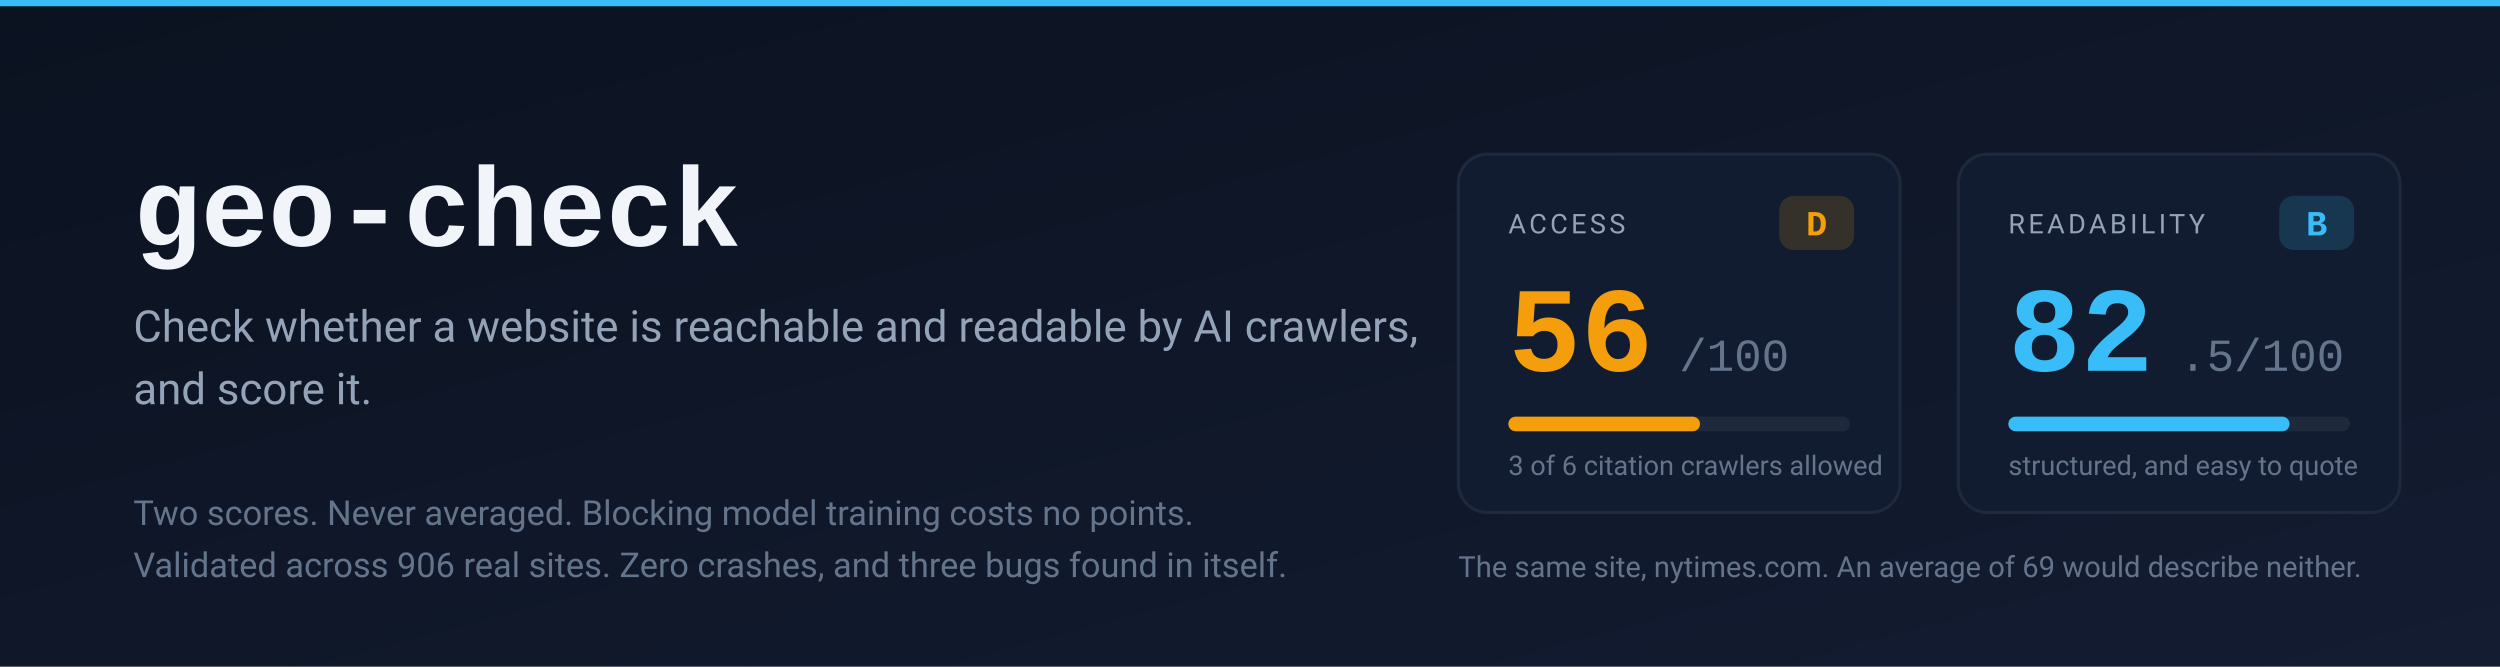
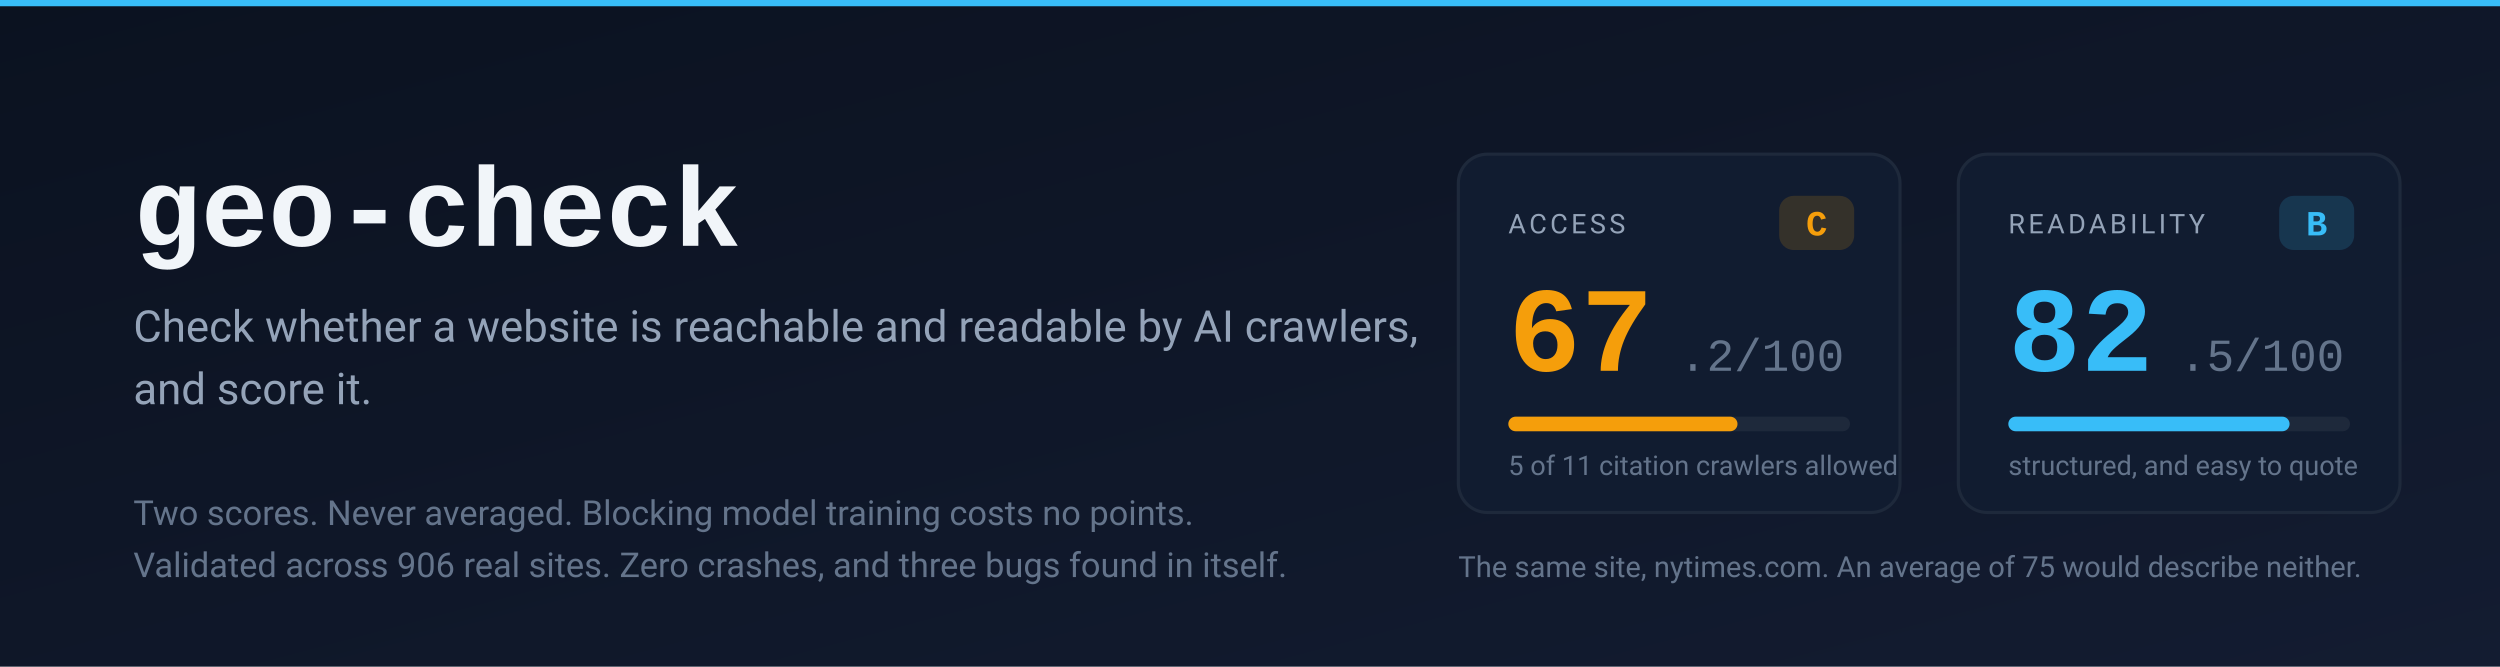
- <svg xmlns="http://www.w3.org/2000/svg" viewBox="0 0 1200 320" role="img" aria-label="geo-check. Check whether a website is reachable and readable by AI crawlers. The New York Times scores 56 out of 100 on Access and 83 out of 100 on Readability.">
+ <svg xmlns="http://www.w3.org/2000/svg" viewBox="0 0 1200 320" role="img" aria-label="geo-check. Check whether a website is reachable and readable by AI crawlers. The New York Times scores 67.2 out of 100 on Access and 82.5 out of 100 on Readability.">
  <defs>
    <linearGradient id="ground" x1="0" y1="0" x2="1" y2="1">
      <stop offset="0%" stop-color="#0b1220" />
      <stop offset="100%" stop-color="#131c31" />
    </linearGradient>
    <style>
      .sans { font-family: system-ui, -apple-system, "Segoe UI", Roboto, "Helvetica Neue", Arial, sans-serif; }
      .mono { font-family: ui-monospace, SFMono-Regular, "SF Mono", Menlo, Consolas, "Liberation Mono", monospace; }
    </style>
  </defs>
  <rect width="1200" height="320" fill="url(#ground)" />
  <rect x="0" y="0" width="1200" height="3" fill="#38bdf8" />
  <text class="mono" x="64" y="118" font-size="54" font-weight="700" fill="#f1f5f9">geo-check</text>
  <text class="sans" x="64" y="164" font-size="21" fill="#94a3b8">Check whether a website is reachable and readable by AI crawlers,</text>
  <text class="sans" x="64" y="194" font-size="21" fill="#94a3b8">and score it.</text>
  <text class="sans" x="64" y="252" font-size="16.5" fill="#64748b">Two scores. Never averaged. Blocking model training costs no points.</text>
  <text class="sans" x="64" y="277" font-size="16.5" fill="#64748b">Validated across 906 real sites. Zero crashes, and three bugs found in itself.</text>
  <g transform="translate(700 74)">
    <rect x="0" y="0" width="212" height="172" rx="14" fill="#111c30" stroke="#1e293b" stroke-width="1.5" />
    <text class="sans" x="24" y="38" font-size="13" letter-spacing="1.6" fill="#94a3b8">ACCESS</text>
    <rect x="154" y="20" width="36" height="26" rx="7" fill="#f59e0b" opacity="0.16" />
-     <text class="mono" x="172" y="39" font-size="17" font-weight="700" fill="#f59e0b" text-anchor="middle">D</text>
-     <text class="mono" x="24" y="104" font-size="58" font-weight="700" fill="#f59e0b">56</text>
-     <text class="mono" x="106" y="104" font-size="22" fill="#64748b">/100</text>
+     <text class="mono" x="172" y="39" font-size="17" font-weight="700" fill="#f59e0b" text-anchor="middle">C</text>
+     <text class="mono" x="24" y="104" font-size="58" font-weight="700" fill="#f59e0b">67</text>
+     <text class="mono" x="106" y="104" font-size="22" fill="#64748b">.2/100</text>
    <rect x="24" y="126" width="164" height="7" rx="3.5" fill="#1e293b" />
-     <rect x="24" y="126" width="92" height="7" rx="3.5" fill="#f59e0b" />
-     <text class="sans" x="24" y="154" font-size="13" fill="#64748b">3 of 6 citation crawlers allowed</text>
+     <rect x="24" y="126" width="110" height="7" rx="3.5" fill="#f59e0b" />
+     <text class="sans" x="24" y="154" font-size="13" fill="#64748b">5 of 11 citation crawlers allowed</text>
  </g>
  <g transform="translate(940 74)">
    <rect x="0" y="0" width="212" height="172" rx="14" fill="#111c30" stroke="#1e293b" stroke-width="1.5" />
    <text class="sans" x="24" y="38" font-size="13" letter-spacing="1.6" fill="#94a3b8">READABILITY</text>
    <rect x="154" y="20" width="36" height="26" rx="7" fill="#38bdf8" opacity="0.16" />
    <text class="mono" x="172" y="39" font-size="17" font-weight="700" fill="#38bdf8" text-anchor="middle">B</text>
    <text class="mono" x="24" y="104" font-size="58" font-weight="700" fill="#38bdf8">82</text>
    <text class="mono" x="106" y="104" font-size="22" fill="#64748b">.5/100</text>
    <rect x="24" y="126" width="164" height="7" rx="3.5" fill="#1e293b" />
    <rect x="24" y="126" width="135" height="7" rx="3.5" fill="#38bdf8" />
    <text class="sans" x="24" y="154" font-size="13" fill="#64748b">structured, and easy to quote</text>
  </g>
-   <text class="sans" x="700" y="277" font-size="14" fill="#64748b">The same site, nytimes.com. An average of 69 would describe neither.</text>
+   <text class="sans" x="700" y="277" font-size="14" fill="#64748b">The same site, nytimes.com. An average of 75 would describe neither.</text>
</svg>
